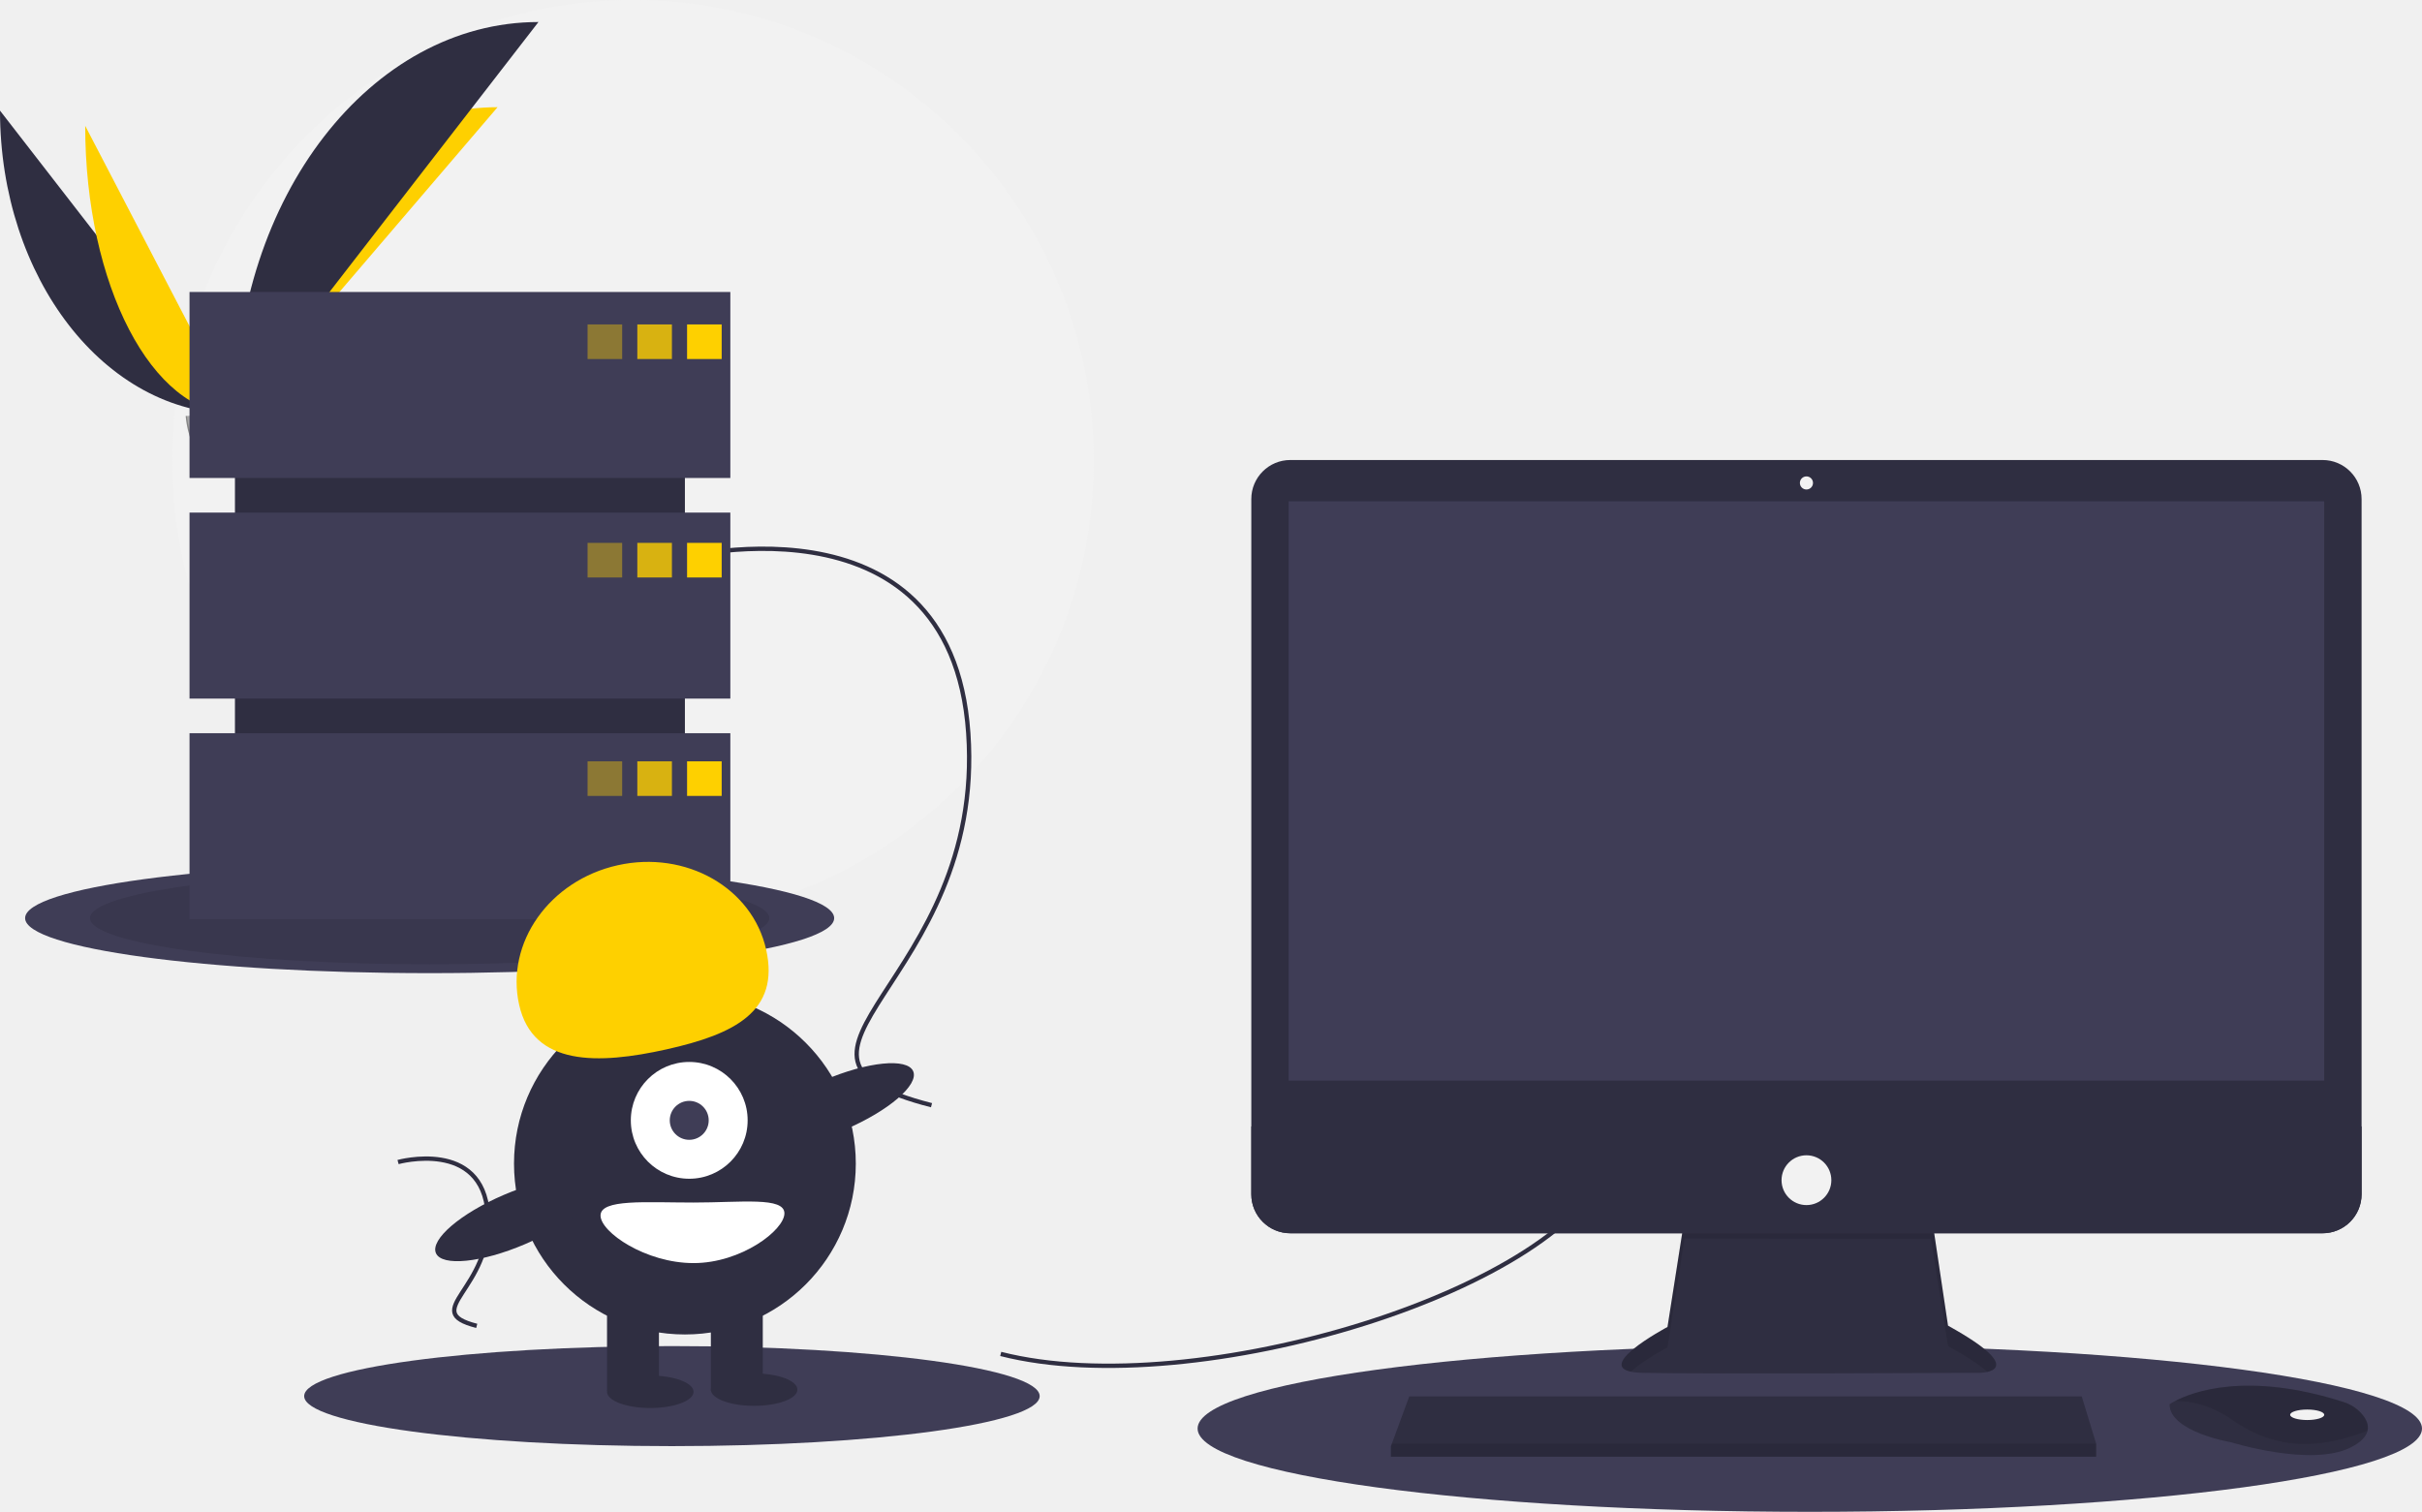
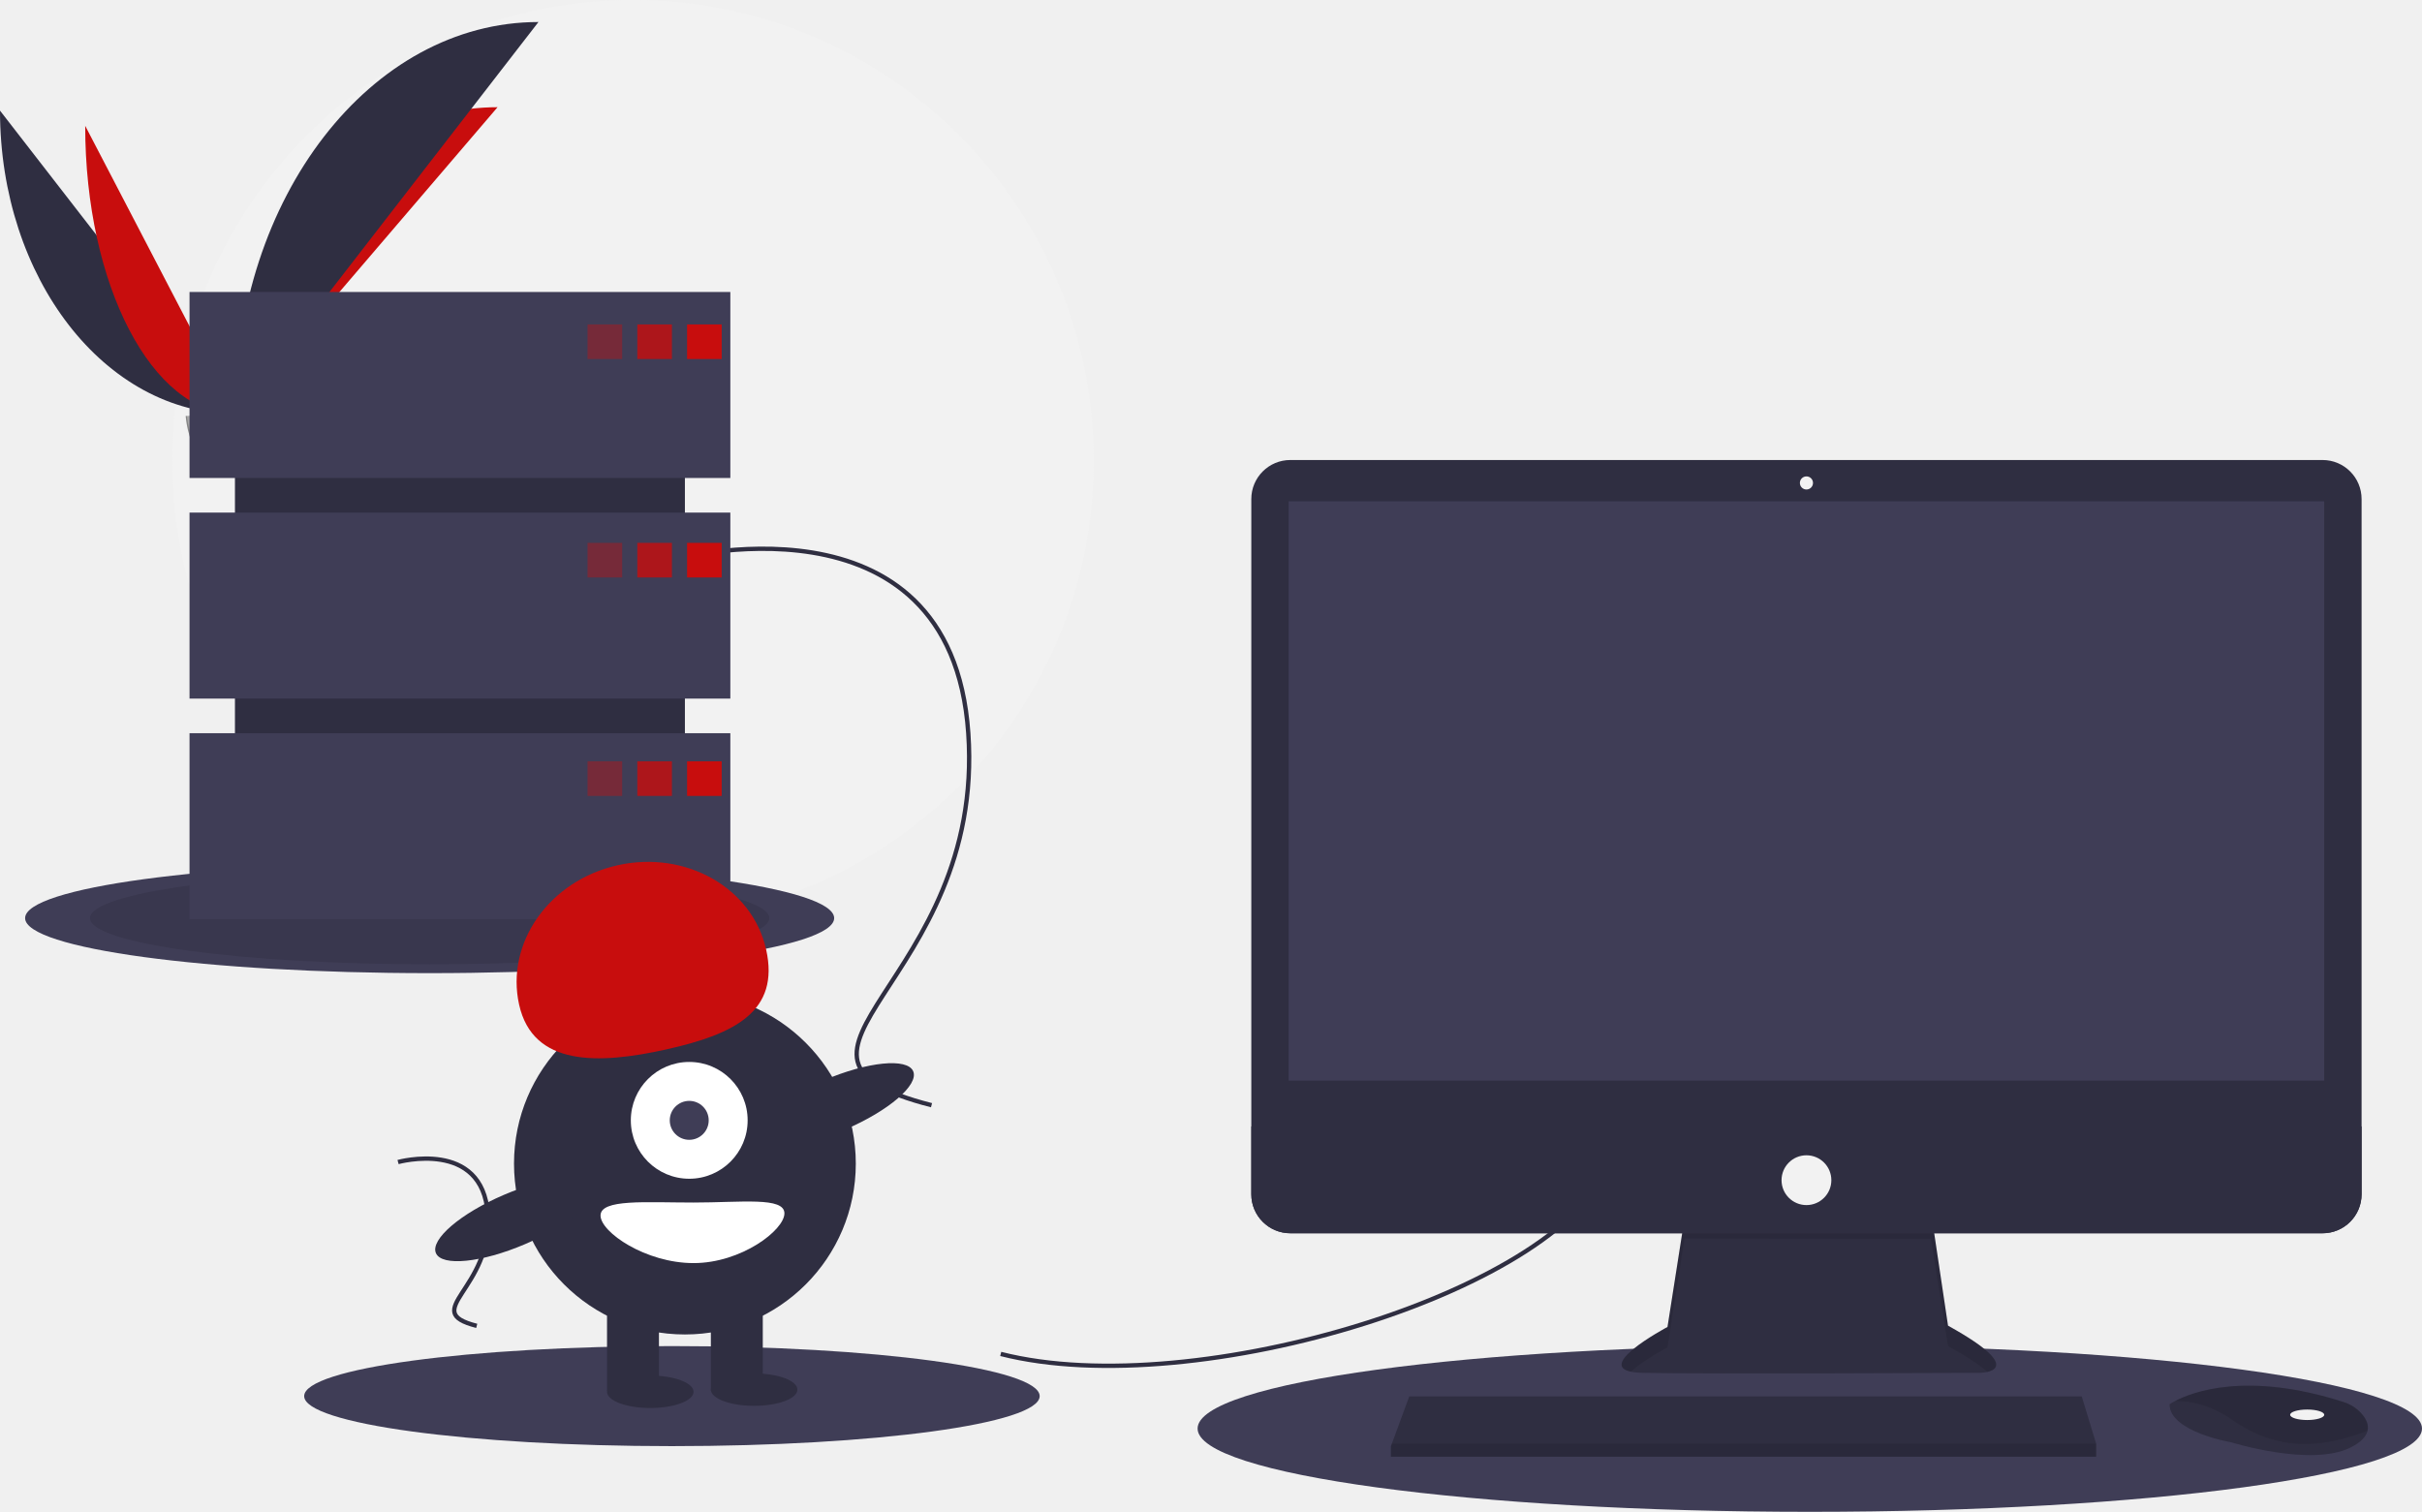
<svg xmlns="http://www.w3.org/2000/svg" data-name="Layer 1" width="1119.609" height="699" viewBox="0 0 1119.609 699">
  <circle cx="292.609" cy="213" r="213" fill="#f2f2f2" />
  <path d="M31.391,151.642c0,77.498,48.618,140.208,108.701,140.208" transform="translate(-31.39089 -100.5)" fill="#2f2e41" />
-   <path d="M140.092,291.851c0-78.369,54.255-141.784,121.304-141.784" transform="translate(-31.39089 -100.5)" fill="#fed000" />
-   <path d="M70.775,158.668c0,73.615,31.003,133.183,69.316,133.183" transform="translate(-31.39089 -100.5)" fill="#fed000" />
+   <path d="M140.092,291.851c0-78.369,54.255-141.784,121.304-141.784" transform="translate(-31.39089 -100.5)" fill="#C80D0D" />
+   <path d="M70.775,158.668c0,73.615,31.003,133.183,69.316,133.183" transform="translate(-31.39089 -100.5)" fill="#C80D0D" />
  <path d="M140.092,291.851c0-100.138,62.71-181.168,140.208-181.168" transform="translate(-31.39089 -100.5)" fill="#2f2e41" />
  <path d="M117.224,292.839s15.416-.475,20.061-3.783,23.713-7.258,24.866-1.953,23.167,26.388,5.763,26.529-40.439-2.711-45.076-5.535S117.224,292.839,117.224,292.839Z" transform="translate(-31.39089 -100.5)" fill="#a8a8a8" />
  <path d="M168.224,311.785c-17.404.14-40.439-2.711-45.076-5.535-3.531-2.151-4.938-9.869-5.409-13.43-.326.014-.515.02-.515.02s.976,12.433,5.613,15.257,27.672,5.676,45.076,5.535c5.024-.041,6.759-1.828,6.664-4.475C173.879,310.756,171.963,311.755,168.224,311.785Z" transform="translate(-31.39089 -100.5)" opacity="0.2" />
  <ellipse cx="198.609" cy="424.5" rx="187" ry="25.44" fill="#3f3d56" />
  <ellipse cx="198.609" cy="424.5" rx="157" ry="21.359" opacity="0.1" />
  <ellipse cx="836.609" cy="660.5" rx="283" ry="38.5" fill="#3f3d56" />
  <ellipse cx="310.609" cy="645.5" rx="170" ry="23.127" fill="#3f3d56" />
  <path d="M494,726.5c90,23,263-30,282-90" transform="translate(-31.39089 -100.5)" fill="none" stroke="#2f2e41" stroke-miterlimit="10" stroke-width="2" />
  <path d="M341,359.5s130-36,138,80-107,149-17,172" transform="translate(-31.39089 -100.5)" fill="none" stroke="#2f2e41" stroke-miterlimit="10" stroke-width="2" />
  <path d="M215.402,637.783s39.072-10.82,41.477,24.044-32.16,44.783-5.109,51.696" transform="translate(-31.39089 -100.5)" fill="none" stroke="#2f2e41" stroke-miterlimit="10" stroke-width="2" />
  <path d="M810.096,663.74,802.218,714.035s-38.782,20.603-11.513,21.209,155.733,0,155.733,0,24.845,0-14.543-21.815l-7.878-52.719Z" transform="translate(-31.39089 -100.5)" fill="#2f2e41" />
  <path d="M785.219,734.698c6.193-5.51,16.999-11.252,16.999-11.252l7.878-50.295,113.922.107,7.878,49.582c9.185,5.087,14.875,8.987,18.204,11.978,5.059-1.154,10.587-5.444-18.204-21.389l-7.878-52.719-113.922,3.03L802.218,714.035S769.63,731.35,785.219,734.698Z" transform="translate(-31.39089 -100.5)" opacity="0.1" />
  <rect x="578.433" y="212.689" width="513.253" height="357.52" rx="18.046" fill="#2f2e41" />
  <rect x="595.703" y="231.777" width="478.713" height="267.837" fill="#3f3d56" />
  <circle cx="835.059" cy="223.293" r="3.03" fill="#f2f2f2" />
  <path d="M1123.077,621.322V652.663a18.043,18.043,0,0,1-18.046,18.046H627.869A18.043,18.043,0,0,1,609.824,652.663V621.322Z" transform="translate(-31.39089 -100.5)" fill="#2f2e41" />
  <polygon points="968.978 667.466 968.978 673.526 642.968 673.526 642.968 668.678 643.417 667.466 651.452 645.651 962.312 645.651 968.978 667.466" fill="#2f2e41" />
  <path d="M1125.828,762.034c-.594,2.539-2.836,5.217-7.902,7.75-18.179,9.089-55.143-2.424-55.143-2.424s-28.48-4.848-28.48-17.573a22.725,22.725,0,0,1,2.497-1.485c7.643-4.044,32.984-14.021,77.918.422a18.739,18.739,0,0,1,8.541,5.597C1125.079,756.454,1126.507,759.157,1125.828,762.034Z" transform="translate(-31.39089 -100.5)" fill="#2f2e41" />
  <path d="M1125.828,762.034c-22.251,8.526-42.084,9.162-62.439-4.975-10.265-7.126-19.591-8.89-26.59-8.756,7.643-4.044,32.984-14.021,77.918.422a18.739,18.739,0,0,1,8.541,5.597C1125.079,756.454,1126.507,759.157,1125.828,762.034Z" transform="translate(-31.39089 -100.5)" opacity="0.1" />
  <ellipse cx="1066.538" cy="654.135" rx="7.878" ry="2.424" fill="#f2f2f2" />
  <circle cx="835.059" cy="545.667" r="11.513" fill="#f2f2f2" />
  <polygon points="968.978 667.466 968.978 673.526 642.968 673.526 642.968 668.678 643.417 667.466 968.978 667.466" opacity="0.1" />
  <rect x="108.609" y="159" width="208" height="242" fill="#2f2e41" />
  <rect x="87.609" y="135" width="250" height="86" fill="#3f3d56" />
  <rect x="87.609" y="237" width="250" height="86" fill="#3f3d56" />
  <rect x="87.609" y="339" width="250" height="86" fill="#3f3d56" />
-   <rect x="271.609" y="150" width="16" height="16" fill="#fed000" opacity="0.4" />
-   <rect x="294.609" y="150" width="16" height="16" fill="#fed000" opacity="0.8" />
-   <rect x="317.609" y="150" width="16" height="16" fill="#fed000" />
-   <rect x="271.609" y="251" width="16" height="16" fill="#fed000" opacity="0.4" />
-   <rect x="294.609" y="251" width="16" height="16" fill="#fed000" opacity="0.8" />
-   <rect x="317.609" y="251" width="16" height="16" fill="#fed000" />
-   <rect x="271.609" y="352" width="16" height="16" fill="#fed000" opacity="0.4" />
-   <rect x="294.609" y="352" width="16" height="16" fill="#fed000" opacity="0.8" />
-   <rect x="317.609" y="352" width="16" height="16" fill="#fed000" />
+   <rect x="271.609" y="150" width="16" height="16" fill="#C80D0D" opacity="0.4" />
+   <rect x="294.609" y="150" width="16" height="16" fill="#C80D0D" opacity="0.8" />
+   <rect x="317.609" y="150" width="16" height="16" fill="#C80D0D" />
+   <rect x="271.609" y="251" width="16" height="16" fill="#C80D0D" opacity="0.4" />
+   <rect x="294.609" y="251" width="16" height="16" fill="#C80D0D" opacity="0.8" />
+   <rect x="317.609" y="251" width="16" height="16" fill="#C80D0D" />
+   <rect x="271.609" y="352" width="16" height="16" fill="#C80D0D" opacity="0.4" />
+   <rect x="294.609" y="352" width="16" height="16" fill="#C80D0D" opacity="0.8" />
+   <rect x="317.609" y="352" width="16" height="16" fill="#C80D0D" />
  <circle cx="316.609" cy="538" r="79" fill="#2f2e41" />
  <rect x="280.609" y="600" width="24" height="43" fill="#2f2e41" />
  <rect x="328.609" y="600" width="24" height="43" fill="#2f2e41" />
  <ellipse cx="300.609" cy="643.5" rx="20" ry="7.5" fill="#2f2e41" />
  <ellipse cx="348.609" cy="642.5" rx="20" ry="7.5" fill="#2f2e41" />
  <circle cx="318.609" cy="518" r="27" fill="#fff" />
  <circle cx="318.609" cy="518" r="9" fill="#3f3d56" />
-   <path d="M271.367,565.032c-6.379-28.568,14.012-57.434,45.544-64.475s62.265,10.41,68.644,38.978-14.519,39.104-46.051,46.145S277.746,593.6,271.367,565.032Z" transform="translate(-31.39089 -100.5)" fill="#fed000" />
+   <path d="M271.367,565.032c-6.379-28.568,14.012-57.434,45.544-64.475s62.265,10.41,68.644,38.978-14.519,39.104-46.051,46.145S277.746,593.6,271.367,565.032Z" transform="translate(-31.39089 -100.5)" fill="#C80D0D" />
  <ellipse cx="417.215" cy="611.344" rx="39.5" ry="12.4" transform="translate(-238.2867 112.9804) rotate(-23.17116)" fill="#2f2e41" />
  <ellipse cx="269.215" cy="664.344" rx="39.5" ry="12.4" transform="translate(-271.0797 59.02084) rotate(-23.17116)" fill="#2f2e41" />
  <path d="M394,661.5c0,7.732-19.909,23-42,23s-43-14.268-43-22,20.909-6,43-6S394,653.768,394,661.5Z" transform="translate(-31.39089 -100.5)" fill="#fff" />
</svg>
